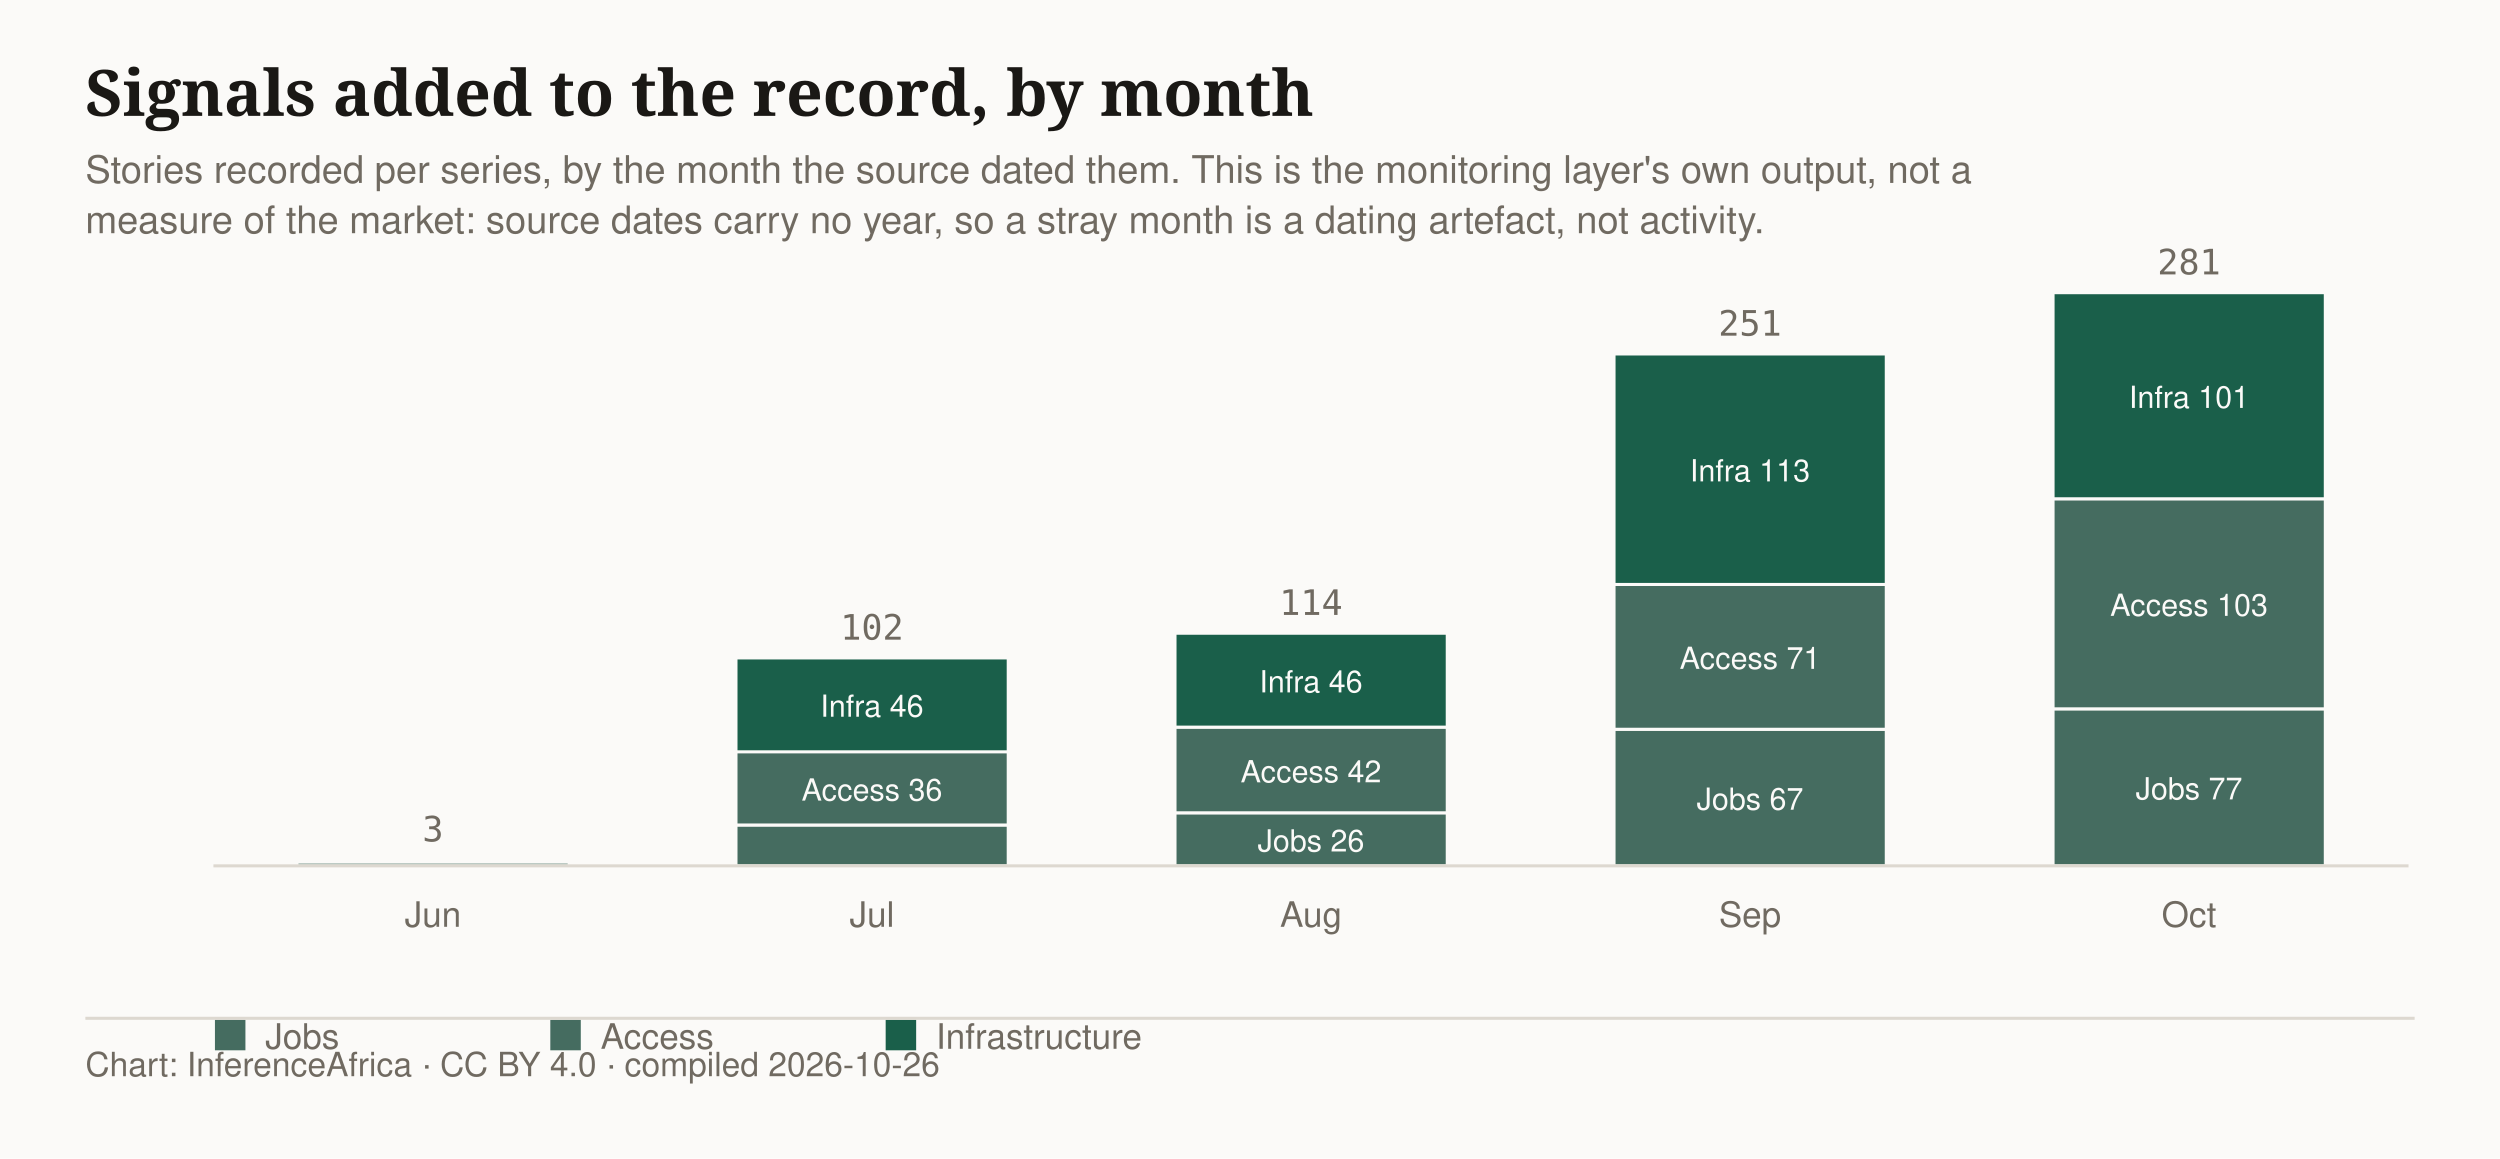
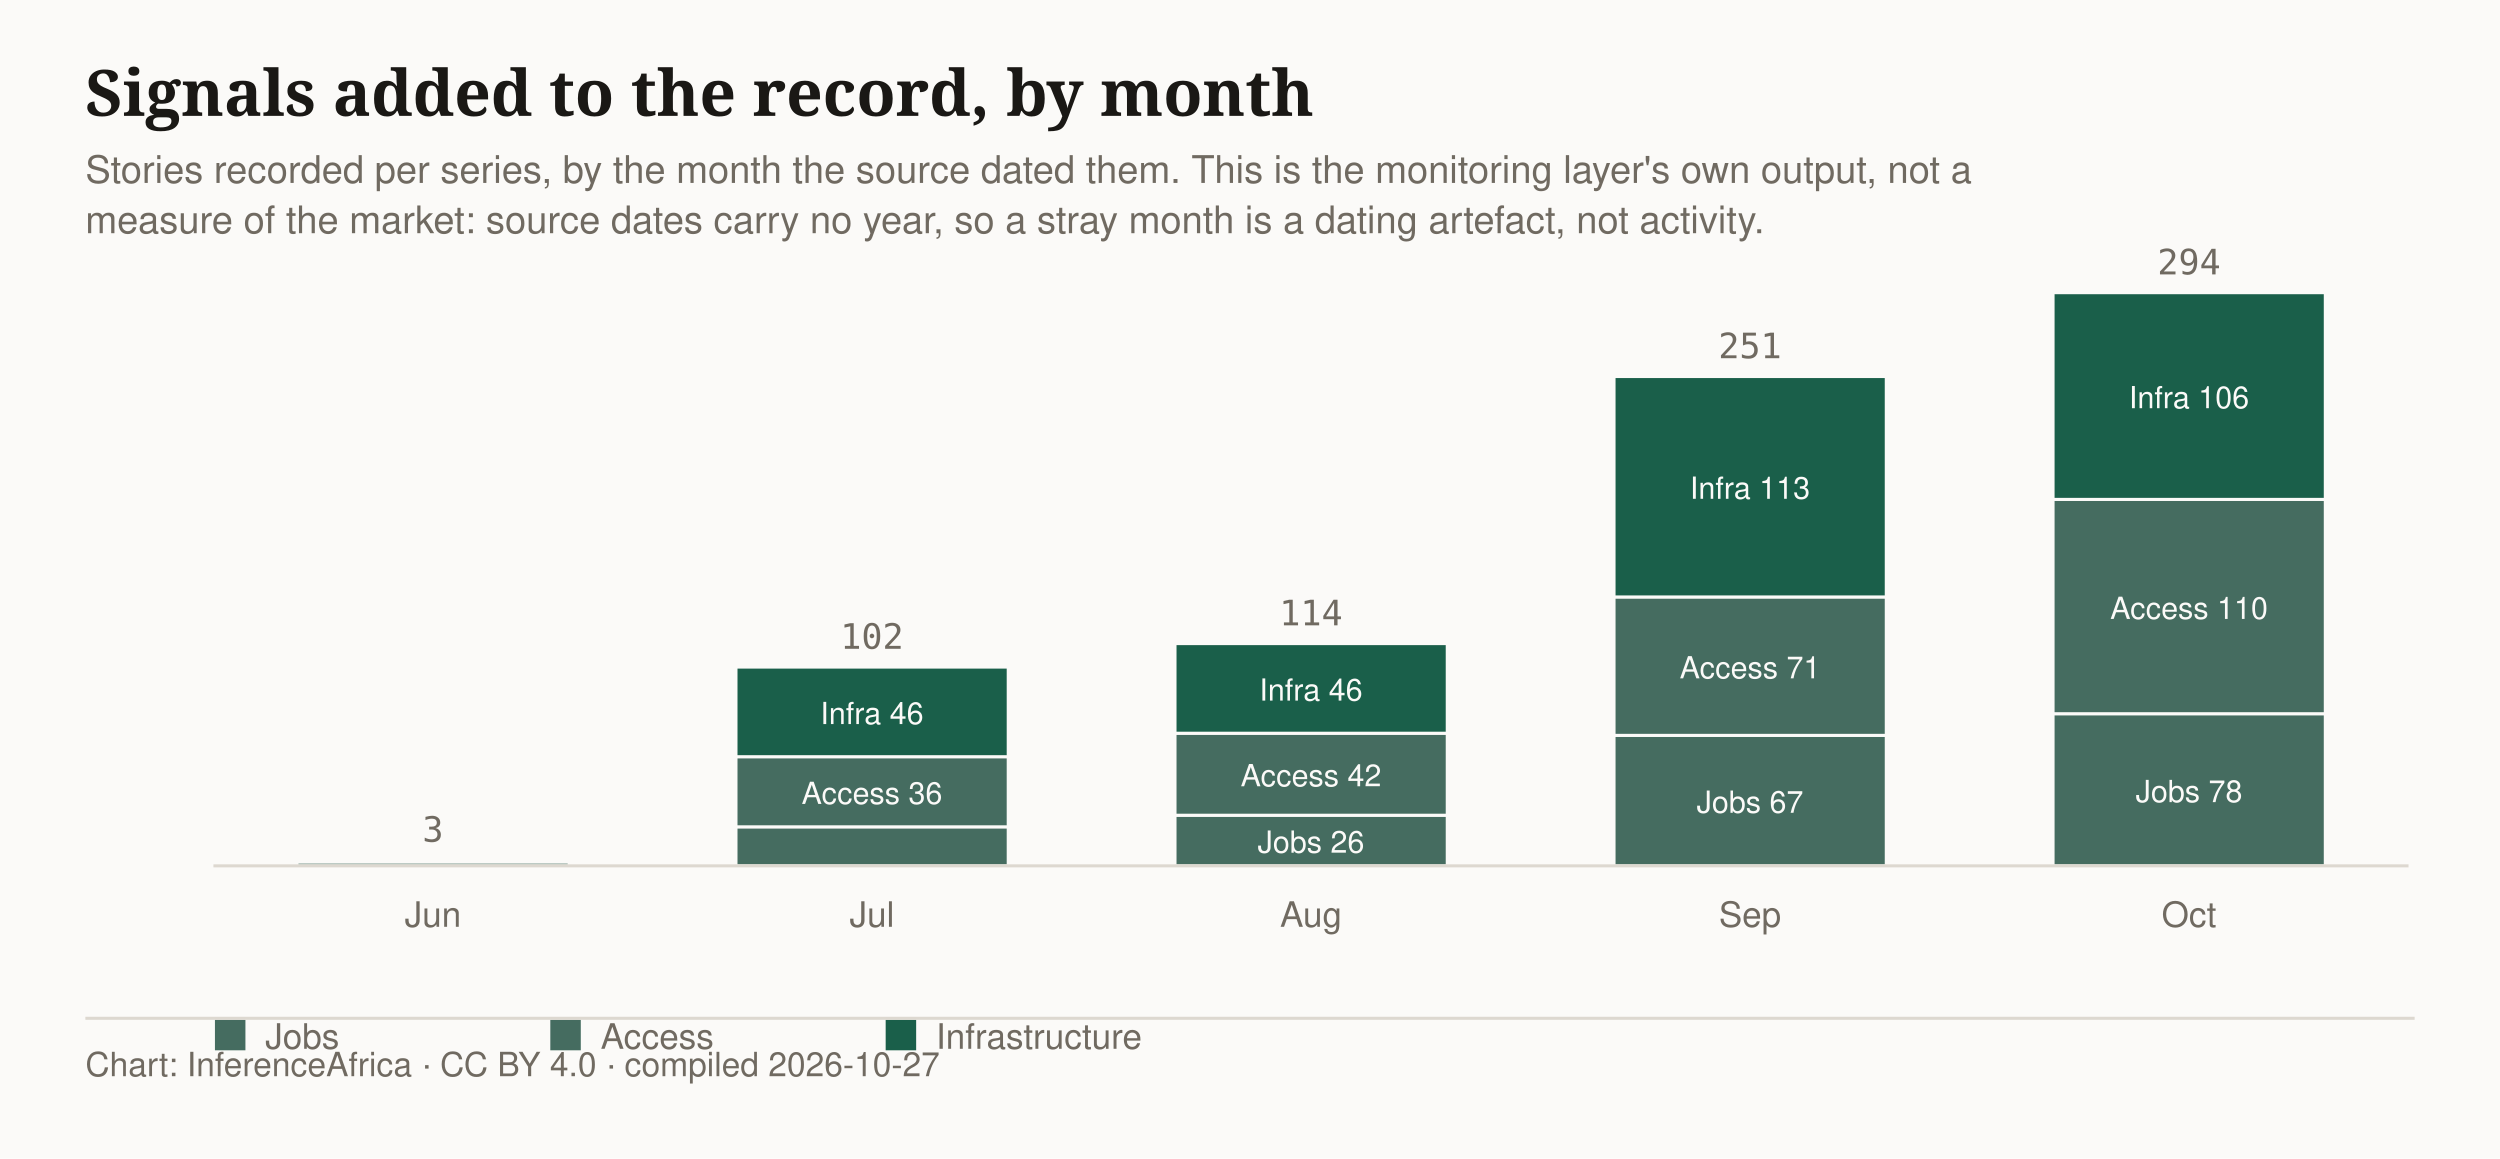
- <svg xmlns="http://www.w3.org/2000/svg" viewBox="0 0 820 380" width="820" height="380" role="img" aria-label="Signals added to the record by month and series: Jun 3, Jul 102, Aug 114, Sep 251, Oct 281. This measures the monitoring layer, not the market.">
+ <svg xmlns="http://www.w3.org/2000/svg" viewBox="0 0 820 380" width="820" height="380" role="img" aria-label="Signals added to the record by month and series: Jun 3, Jul 102, Aug 114, Sep 251, Oct 294. This measures the monitoring layer, not the market.">
  <defs>
    <pattern id="status-proposal" width="6" height="6" patternUnits="userSpaceOnUse">
      <path d="M0 6L6 0" stroke="#756342" stroke-width="1" />
    </pattern>
  </defs>
  <rect width="820" height="380" fill="#fbfaf8" />
  <text x="28" y="38" font-family="'Source Serif 4',Georgia,serif" font-size="21" font-weight="600" fill="#1a1815" style="font-variant-numeric:tabular-nums lining-nums">Signals added to the record, by month</text>
  <text x="28" y="60.0" font-family="IBM Plex Sans,-apple-system,'Segoe UI',Helvetica,Arial,sans-serif" font-size="12.5" fill="#706a61" style="font-variant-numeric:tabular-nums lining-nums">Stories recorded per series, by the month the source dated them. This is the monitoring layer's own output, not a</text>
  <text x="28" y="76.5" font-family="IBM Plex Sans,-apple-system,'Segoe UI',Helvetica,Arial,sans-serif" font-size="12.5" fill="#706a61" style="font-variant-numeric:tabular-nums lining-nums">measure of the market: source dates carry no year, so a stray month is a dating artefact, not activity.</text>
  <rect x="97.4" y="282.7" width="89.3" height="1.3" fill="#456c60" data-status="measured" stroke="#fbfaf8" stroke-width="1" />
-   <rect x="97.4" y="282.0" width="89.3" height="0.7" fill="#1a5f4a" data-status="measured" stroke="#fbfaf8" stroke-width="1" />
-   <text x="142.0" y="276.0" text-anchor="middle" font-family="'IBM Plex Mono',Consolas,monospace" font-size="11.5" fill="#706a61" style="font-variant-numeric:tabular-nums lining-nums">3</text>
+   <rect x="97.4" y="282.1" width="89.3" height="0.6" fill="#1a5f4a" data-status="measured" stroke="#fbfaf8" stroke-width="1" />
+   <text x="142.0" y="276.1" text-anchor="middle" font-family="'IBM Plex Mono',Consolas,monospace" font-size="11.5" fill="#706a61" style="font-variant-numeric:tabular-nums lining-nums">3</text>
  <text x="142.0" y="304" text-anchor="middle" font-family="IBM Plex Sans,-apple-system,'Segoe UI',Helvetica,Arial,sans-serif" font-size="11.5" fill="#706a61" style="font-variant-numeric:tabular-nums lining-nums">Jun</text>
-   <rect x="241.4" y="270.6" width="89.3" height="13.4" fill="#456c60" data-status="measured" stroke="#fbfaf8" stroke-width="1" />
-   <rect x="241.4" y="246.5" width="89.3" height="24.1" fill="#456c60" data-status="measured" stroke="#fbfaf8" stroke-width="1" />
-   <text x="286.0" y="262.6" text-anchor="middle" font-family="IBM Plex Sans,-apple-system,'Segoe UI',Helvetica,Arial,sans-serif" font-size="10" fill="#fbfaf8" style="font-variant-numeric:tabular-nums lining-nums">Access 36</text>
-   <rect x="241.4" y="215.8" width="89.3" height="30.8" fill="#1a5f4a" data-status="measured" stroke="#fbfaf8" stroke-width="1" />
-   <text x="286.0" y="235.1" text-anchor="middle" font-family="IBM Plex Sans,-apple-system,'Segoe UI',Helvetica,Arial,sans-serif" font-size="10" fill="#fbfaf8" style="font-variant-numeric:tabular-nums lining-nums">Infra 46</text>
-   <text x="286.0" y="209.8" text-anchor="middle" font-family="'IBM Plex Mono',Consolas,monospace" font-size="11.5" fill="#706a61" style="font-variant-numeric:tabular-nums lining-nums">102</text>
+   <rect x="241.4" y="271.2" width="89.3" height="12.8" fill="#456c60" data-status="measured" stroke="#fbfaf8" stroke-width="1" />
+   <rect x="241.4" y="248.2" width="89.3" height="23.0" fill="#456c60" data-status="measured" stroke="#fbfaf8" stroke-width="1" />
+   <text x="286.0" y="263.7" text-anchor="middle" font-family="IBM Plex Sans,-apple-system,'Segoe UI',Helvetica,Arial,sans-serif" font-size="10" fill="#fbfaf8" style="font-variant-numeric:tabular-nums lining-nums">Access 36</text>
+   <rect x="241.4" y="218.8" width="89.3" height="29.4" fill="#1a5f4a" data-status="measured" stroke="#fbfaf8" stroke-width="1" />
+   <text x="286.0" y="237.5" text-anchor="middle" font-family="IBM Plex Sans,-apple-system,'Segoe UI',Helvetica,Arial,sans-serif" font-size="10" fill="#fbfaf8" style="font-variant-numeric:tabular-nums lining-nums">Infra 46</text>
+   <text x="286.0" y="212.8" text-anchor="middle" font-family="'IBM Plex Mono',Consolas,monospace" font-size="11.5" fill="#706a61" style="font-variant-numeric:tabular-nums lining-nums">102</text>
  <text x="286.0" y="304" text-anchor="middle" font-family="IBM Plex Sans,-apple-system,'Segoe UI',Helvetica,Arial,sans-serif" font-size="11.5" fill="#706a61" style="font-variant-numeric:tabular-nums lining-nums">Jul</text>
-   <rect x="385.4" y="266.6" width="89.3" height="17.4" fill="#456c60" data-status="measured" stroke="#fbfaf8" stroke-width="1" />
-   <text x="430.0" y="279.3" text-anchor="middle" font-family="IBM Plex Sans,-apple-system,'Segoe UI',Helvetica,Arial,sans-serif" font-size="10" fill="#fbfaf8" style="font-variant-numeric:tabular-nums lining-nums">Jobs 26</text>
-   <rect x="385.4" y="238.5" width="89.3" height="28.1" fill="#456c60" data-status="measured" stroke="#fbfaf8" stroke-width="1" />
-   <text x="430.0" y="256.6" text-anchor="middle" font-family="IBM Plex Sans,-apple-system,'Segoe UI',Helvetica,Arial,sans-serif" font-size="10" fill="#fbfaf8" style="font-variant-numeric:tabular-nums lining-nums">Access 42</text>
-   <rect x="385.4" y="207.7" width="89.3" height="30.8" fill="#1a5f4a" data-status="measured" stroke="#fbfaf8" stroke-width="1" />
-   <text x="430.0" y="227.1" text-anchor="middle" font-family="IBM Plex Sans,-apple-system,'Segoe UI',Helvetica,Arial,sans-serif" font-size="10" fill="#fbfaf8" style="font-variant-numeric:tabular-nums lining-nums">Infra 46</text>
-   <text x="430.0" y="201.7" text-anchor="middle" font-family="'IBM Plex Mono',Consolas,monospace" font-size="11.5" fill="#706a61" style="font-variant-numeric:tabular-nums lining-nums">114</text>
+   <rect x="385.4" y="267.4" width="89.3" height="16.6" fill="#456c60" data-status="measured" stroke="#fbfaf8" stroke-width="1" />
+   <text x="430.0" y="279.7" text-anchor="middle" font-family="IBM Plex Sans,-apple-system,'Segoe UI',Helvetica,Arial,sans-serif" font-size="10" fill="#fbfaf8" style="font-variant-numeric:tabular-nums lining-nums">Jobs 26</text>
+   <rect x="385.4" y="240.5" width="89.3" height="26.9" fill="#456c60" data-status="measured" stroke="#fbfaf8" stroke-width="1" />
+   <text x="430.0" y="257.9" text-anchor="middle" font-family="IBM Plex Sans,-apple-system,'Segoe UI',Helvetica,Arial,sans-serif" font-size="10" fill="#fbfaf8" style="font-variant-numeric:tabular-nums lining-nums">Access 42</text>
+   <rect x="385.4" y="211.1" width="89.3" height="29.4" fill="#1a5f4a" data-status="measured" stroke="#fbfaf8" stroke-width="1" />
+   <text x="430.0" y="229.8" text-anchor="middle" font-family="IBM Plex Sans,-apple-system,'Segoe UI',Helvetica,Arial,sans-serif" font-size="10" fill="#fbfaf8" style="font-variant-numeric:tabular-nums lining-nums">Infra 46</text>
+   <text x="430.0" y="205.1" text-anchor="middle" font-family="'IBM Plex Mono',Consolas,monospace" font-size="11.5" fill="#706a61" style="font-variant-numeric:tabular-nums lining-nums">114</text>
  <text x="430.0" y="304" text-anchor="middle" font-family="IBM Plex Sans,-apple-system,'Segoe UI',Helvetica,Arial,sans-serif" font-size="11.5" fill="#706a61" style="font-variant-numeric:tabular-nums lining-nums">Aug</text>
-   <rect x="529.4" y="239.2" width="89.3" height="44.8" fill="#456c60" data-status="measured" stroke="#fbfaf8" stroke-width="1" />
-   <text x="574.0" y="265.6" text-anchor="middle" font-family="IBM Plex Sans,-apple-system,'Segoe UI',Helvetica,Arial,sans-serif" font-size="10" fill="#fbfaf8" style="font-variant-numeric:tabular-nums lining-nums">Jobs 67</text>
-   <rect x="529.4" y="191.7" width="89.3" height="47.5" fill="#456c60" data-status="measured" stroke="#fbfaf8" stroke-width="1" />
-   <text x="574.0" y="219.4" text-anchor="middle" font-family="IBM Plex Sans,-apple-system,'Segoe UI',Helvetica,Arial,sans-serif" font-size="10" fill="#fbfaf8" style="font-variant-numeric:tabular-nums lining-nums">Access 71</text>
-   <rect x="529.4" y="116.1" width="89.3" height="75.6" fill="#1a5f4a" data-status="measured" stroke="#fbfaf8" stroke-width="1" />
-   <text x="574.0" y="157.9" text-anchor="middle" font-family="IBM Plex Sans,-apple-system,'Segoe UI',Helvetica,Arial,sans-serif" font-size="10" fill="#fbfaf8" style="font-variant-numeric:tabular-nums lining-nums">Infra 113</text>
-   <text x="574.0" y="110.1" text-anchor="middle" font-family="'IBM Plex Mono',Consolas,monospace" font-size="11.5" fill="#706a61" style="font-variant-numeric:tabular-nums lining-nums">251</text>
+   <rect x="529.4" y="241.2" width="89.3" height="42.8" fill="#456c60" data-status="measured" stroke="#fbfaf8" stroke-width="1" />
+   <text x="574.0" y="266.6" text-anchor="middle" font-family="IBM Plex Sans,-apple-system,'Segoe UI',Helvetica,Arial,sans-serif" font-size="10" fill="#fbfaf8" style="font-variant-numeric:tabular-nums lining-nums">Jobs 67</text>
+   <rect x="529.4" y="195.8" width="89.3" height="45.4" fill="#456c60" data-status="measured" stroke="#fbfaf8" stroke-width="1" />
+   <text x="574.0" y="222.5" text-anchor="middle" font-family="IBM Plex Sans,-apple-system,'Segoe UI',Helvetica,Arial,sans-serif" font-size="10" fill="#fbfaf8" style="font-variant-numeric:tabular-nums lining-nums">Access 71</text>
+   <rect x="529.4" y="123.5" width="89.3" height="72.3" fill="#1a5f4a" data-status="measured" stroke="#fbfaf8" stroke-width="1" />
+   <text x="574.0" y="163.6" text-anchor="middle" font-family="IBM Plex Sans,-apple-system,'Segoe UI',Helvetica,Arial,sans-serif" font-size="10" fill="#fbfaf8" style="font-variant-numeric:tabular-nums lining-nums">Infra 113</text>
+   <text x="574.0" y="117.5" text-anchor="middle" font-family="'IBM Plex Mono',Consolas,monospace" font-size="11.5" fill="#706a61" style="font-variant-numeric:tabular-nums lining-nums">251</text>
  <text x="574.0" y="304" text-anchor="middle" font-family="IBM Plex Sans,-apple-system,'Segoe UI',Helvetica,Arial,sans-serif" font-size="11.5" fill="#706a61" style="font-variant-numeric:tabular-nums lining-nums">Sep</text>
-   <rect x="673.4" y="232.5" width="89.3" height="51.5" fill="#456c60" data-status="measured" stroke="#fbfaf8" stroke-width="1" />
-   <text x="718.0" y="262.2" text-anchor="middle" font-family="IBM Plex Sans,-apple-system,'Segoe UI',Helvetica,Arial,sans-serif" font-size="10" fill="#fbfaf8" style="font-variant-numeric:tabular-nums lining-nums">Jobs 77</text>
-   <rect x="673.4" y="163.6" width="89.3" height="68.9" fill="#456c60" data-status="measured" stroke="#fbfaf8" stroke-width="1" />
-   <text x="718.0" y="202.0" text-anchor="middle" font-family="IBM Plex Sans,-apple-system,'Segoe UI',Helvetica,Arial,sans-serif" font-size="10" fill="#fbfaf8" style="font-variant-numeric:tabular-nums lining-nums">Access 103</text>
-   <rect x="673.4" y="96.0" width="89.3" height="67.6" fill="#1a5f4a" data-status="measured" stroke="#fbfaf8" stroke-width="1" />
-   <text x="718.0" y="133.8" text-anchor="middle" font-family="IBM Plex Sans,-apple-system,'Segoe UI',Helvetica,Arial,sans-serif" font-size="10" fill="#fbfaf8" style="font-variant-numeric:tabular-nums lining-nums">Infra 101</text>
-   <text x="718.0" y="90.0" text-anchor="middle" font-family="'IBM Plex Mono',Consolas,monospace" font-size="11.5" fill="#706a61" style="font-variant-numeric:tabular-nums lining-nums">281</text>
+   <rect x="673.4" y="234.1" width="89.3" height="49.9" fill="#456c60" data-status="measured" stroke="#fbfaf8" stroke-width="1" />
+   <text x="718.0" y="263.1" text-anchor="middle" font-family="IBM Plex Sans,-apple-system,'Segoe UI',Helvetica,Arial,sans-serif" font-size="10" fill="#fbfaf8" style="font-variant-numeric:tabular-nums lining-nums">Jobs 78</text>
+   <rect x="673.4" y="163.8" width="89.3" height="70.3" fill="#456c60" data-status="measured" stroke="#fbfaf8" stroke-width="1" />
+   <text x="718.0" y="203.0" text-anchor="middle" font-family="IBM Plex Sans,-apple-system,'Segoe UI',Helvetica,Arial,sans-serif" font-size="10" fill="#fbfaf8" style="font-variant-numeric:tabular-nums lining-nums">Access 110</text>
+   <rect x="673.4" y="96.0" width="89.3" height="67.8" fill="#1a5f4a" data-status="measured" stroke="#fbfaf8" stroke-width="1" />
+   <text x="718.0" y="133.9" text-anchor="middle" font-family="IBM Plex Sans,-apple-system,'Segoe UI',Helvetica,Arial,sans-serif" font-size="10" fill="#fbfaf8" style="font-variant-numeric:tabular-nums lining-nums">Infra 106</text>
+   <text x="718.0" y="90.0" text-anchor="middle" font-family="'IBM Plex Mono',Consolas,monospace" font-size="11.5" fill="#706a61" style="font-variant-numeric:tabular-nums lining-nums">294</text>
  <text x="718.0" y="304" text-anchor="middle" font-family="IBM Plex Sans,-apple-system,'Segoe UI',Helvetica,Arial,sans-serif" font-size="11.5" fill="#706a61" style="font-variant-numeric:tabular-nums lining-nums">Oct</text>
  <line x1="70" y1="284" x2="790" y2="284" stroke="#ddd8d0" />
  <rect x="70" y="334" width="11" height="11" fill="#456c60" data-status="measured" stroke="#fbfaf8" stroke-width="1" />
  <text x="87" y="344" font-family="IBM Plex Sans,-apple-system,'Segoe UI',Helvetica,Arial,sans-serif" font-size="11.5" fill="#706a61" style="font-variant-numeric:tabular-nums lining-nums">Jobs</text>
  <rect x="180" y="334" width="11" height="11" fill="#456c60" data-status="measured" stroke="#fbfaf8" stroke-width="1" />
  <text x="197" y="344" font-family="IBM Plex Sans,-apple-system,'Segoe UI',Helvetica,Arial,sans-serif" font-size="11.5" fill="#706a61" style="font-variant-numeric:tabular-nums lining-nums">Access</text>
  <rect x="290" y="334" width="11" height="11" fill="#1a5f4a" data-status="measured" stroke="#fbfaf8" stroke-width="1" />
  <text x="307" y="344" font-family="IBM Plex Sans,-apple-system,'Segoe UI',Helvetica,Arial,sans-serif" font-size="11.5" fill="#706a61" style="font-variant-numeric:tabular-nums lining-nums">Infrastructure</text>
  <line x1="28" y1="334" x2="792" y2="334" stroke="#ddd8d0" />
-   <text x="28" y="353" font-family="IBM Plex Sans,-apple-system,'Segoe UI',Helvetica,Arial,sans-serif" font-size="11" fill="#706a61" style="font-variant-numeric:tabular-nums lining-nums">Chart: InferenceAfrica · CC BY 4.0 · compiled 2026-10-26</text>
+   <text x="28" y="353" font-family="IBM Plex Sans,-apple-system,'Segoe UI',Helvetica,Arial,sans-serif" font-size="11" fill="#706a61" style="font-variant-numeric:tabular-nums lining-nums">Chart: InferenceAfrica · CC BY 4.0 · compiled 2026-10-27</text>
</svg>
